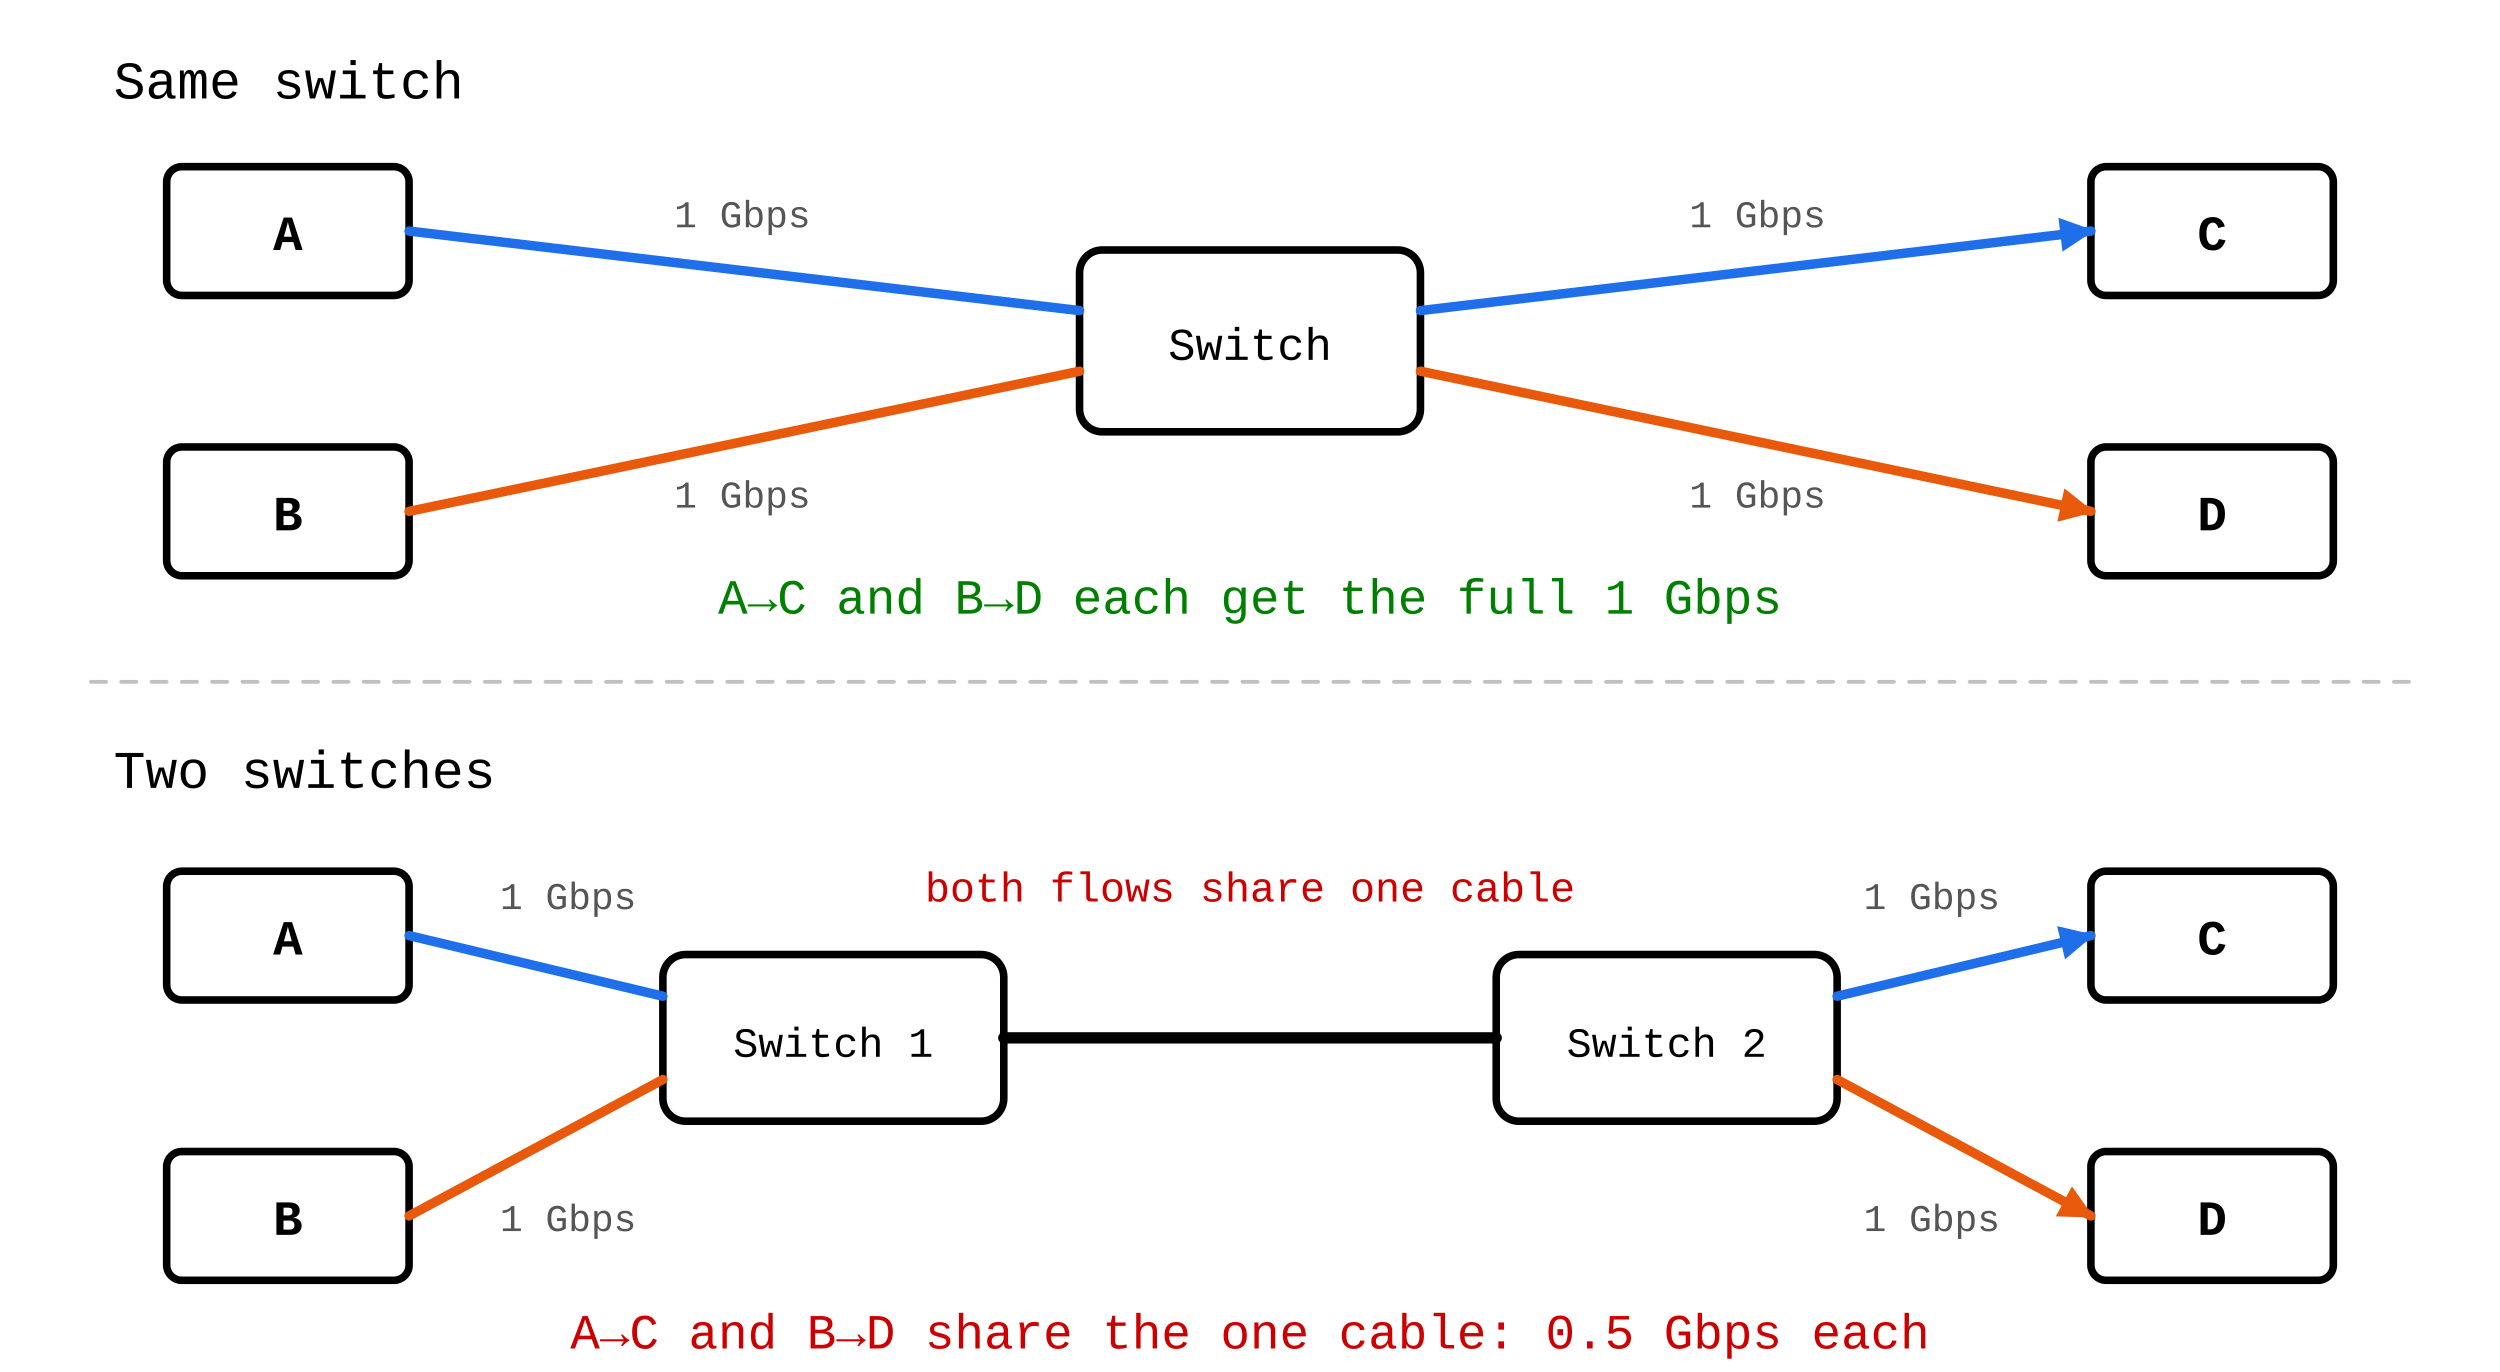
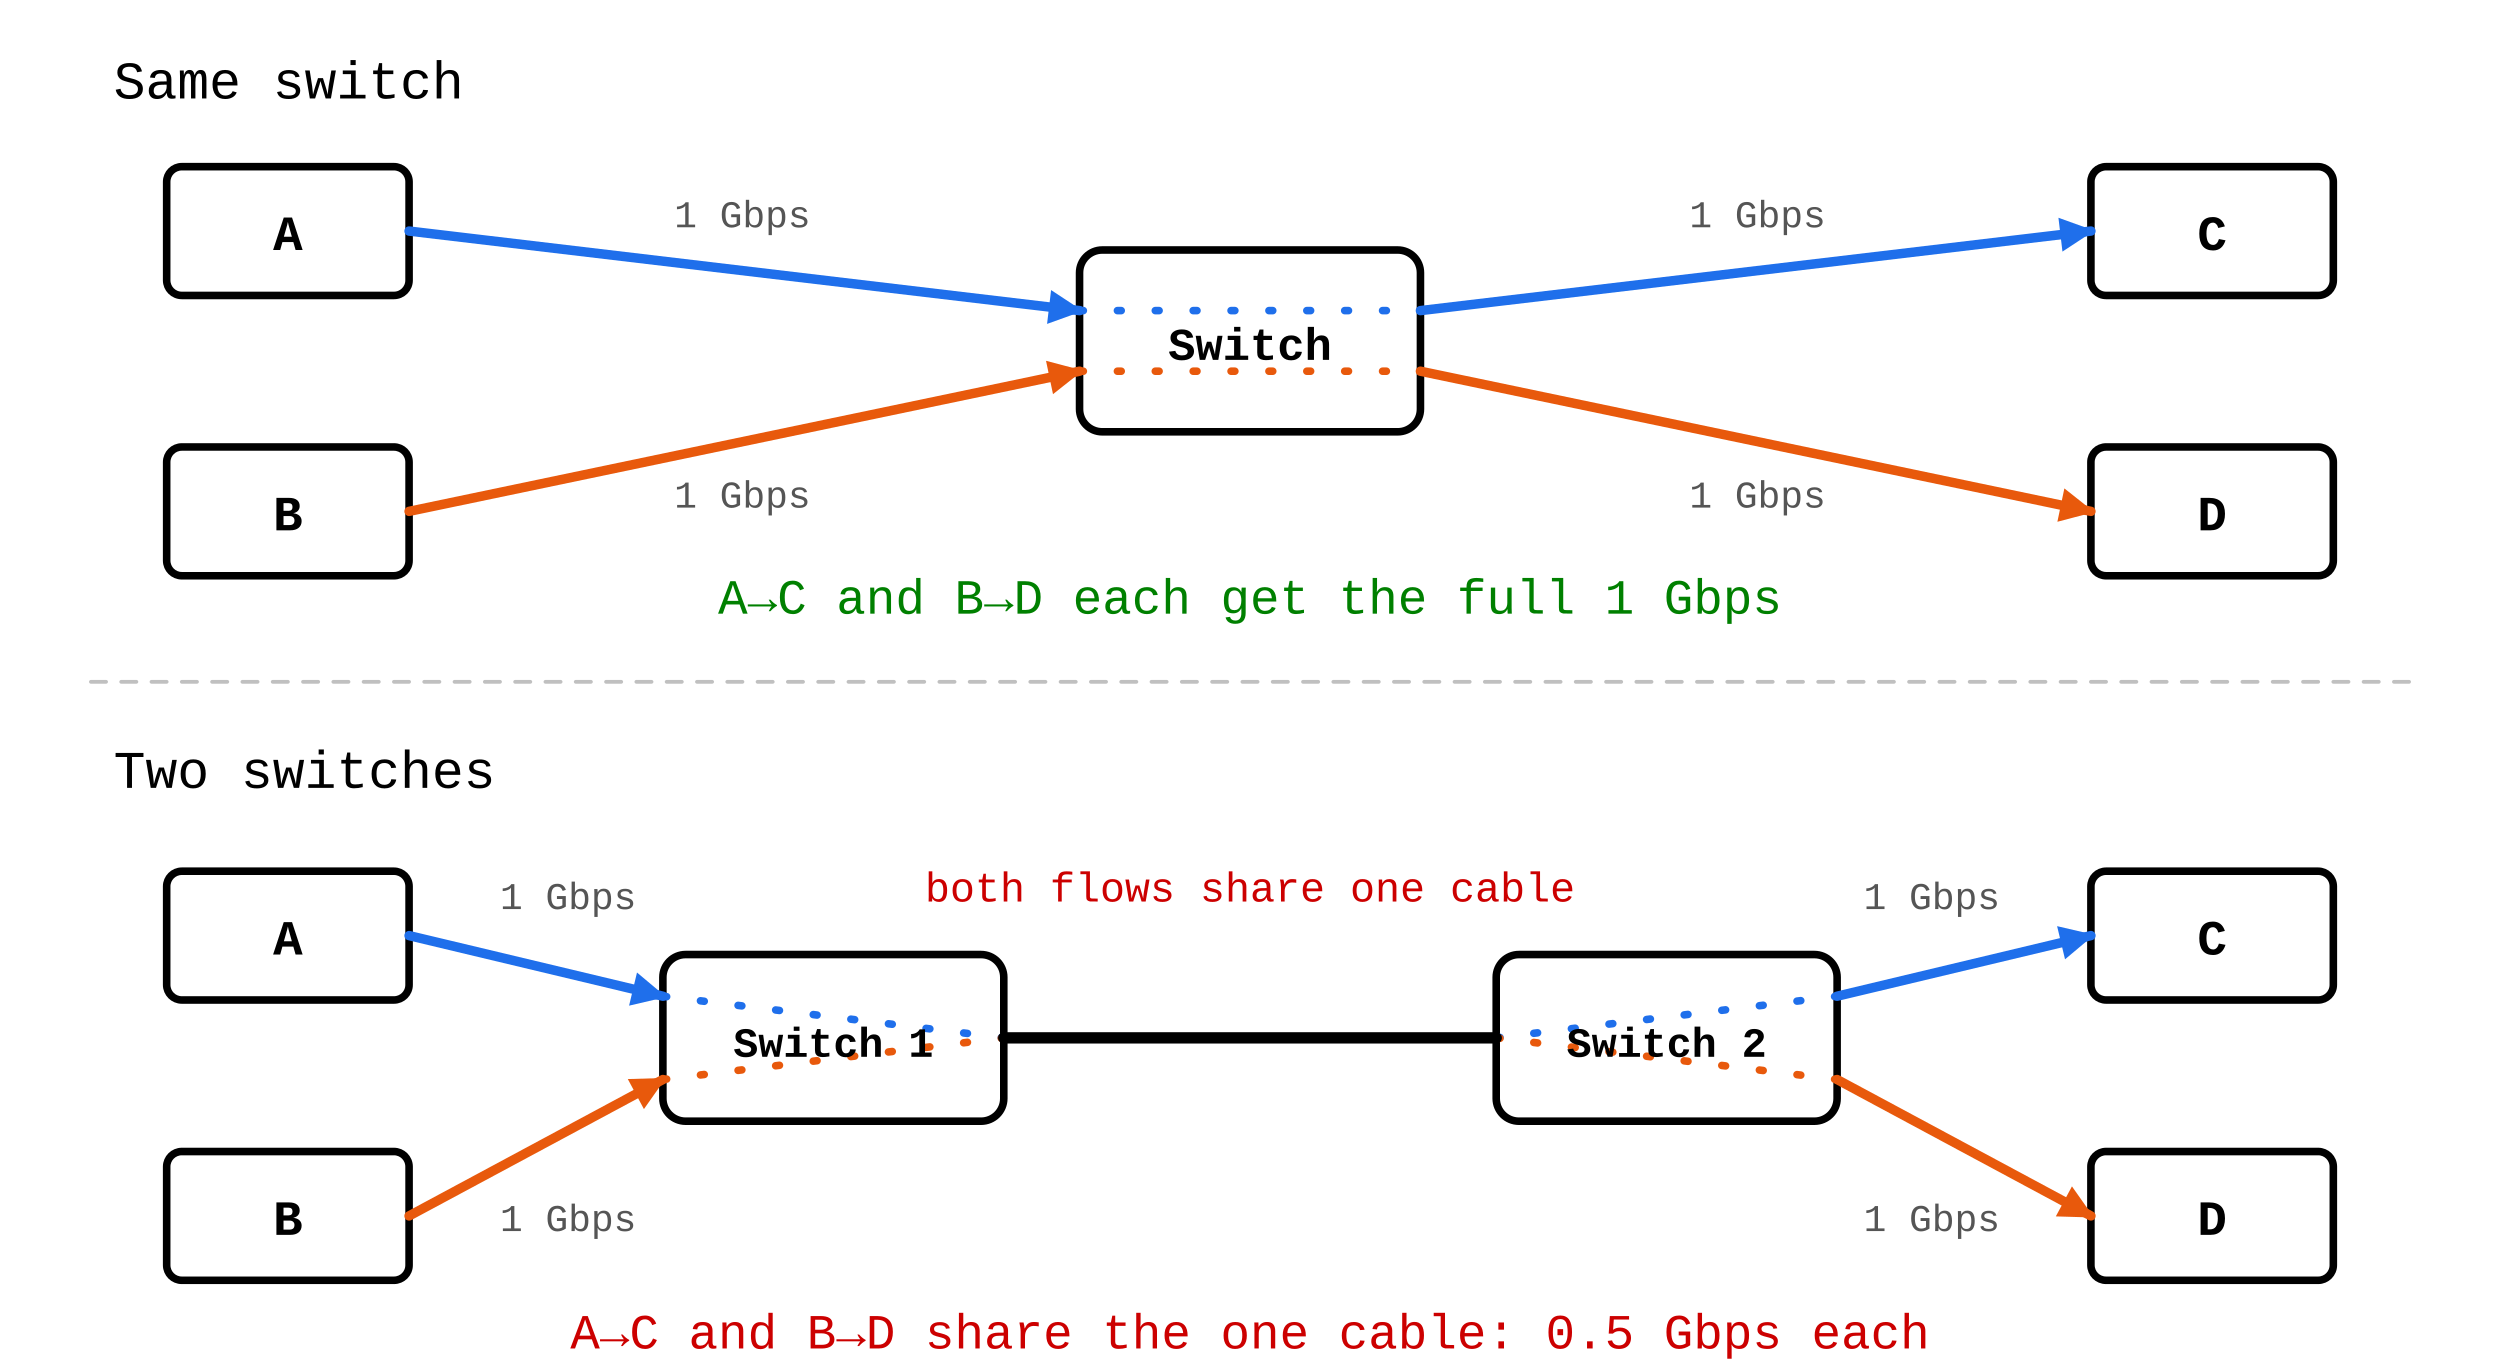
<svg xmlns="http://www.w3.org/2000/svg" viewBox="0 0 660 362" fill="none" stroke="#000" stroke-width="2" stroke-linecap="round" stroke-linejoin="round" font-family="Courier New, Courier, monospace">
  <defs>
    <marker id="arrow-blue" viewBox="0 0 10 10" refX="9" refY="5" markerWidth="9" markerHeight="9" markerUnits="userSpaceOnUse" orient="auto">
      <path d="M0,0 L10,5 L0,10 z" fill="#1f6feb" stroke="none" />
    </marker>
    <marker id="arrow-orange" viewBox="0 0 10 10" refX="9" refY="5" markerWidth="9" markerHeight="9" markerUnits="userSpaceOnUse" orient="auto">
      <path d="M0,0 L10,5 L0,10 z" fill="#e8590c" stroke="none" />
    </marker>
  </defs>
  <text x="30" y="26" font-size="14" fill="#000" stroke="none">Same switch</text>
  <rect x="285" y="66" width="90" height="48" rx="6" />
-   <text x="330" y="95" text-anchor="middle" font-size="12" fill="#000" stroke="none">Switch</text>
+   <line x1="285" y1="82" x2="375" y2="82" stroke="#1f6feb" stroke-width="2" stroke-dasharray="1 9" />
+   <line x1="285" y1="98" x2="375" y2="98" stroke="#e8590c" stroke-width="2" stroke-dasharray="1 9" />
+   <text x="330" y="95" text-anchor="middle" font-size="12" font-weight="bold" fill="#000" stroke="none">Switch</text>
  <rect x="44" y="44" width="64" height="34" rx="4" />
  <text x="76" y="66" text-anchor="middle" font-size="13" font-weight="bold" fill="#000" stroke="none">A</text>
  <rect x="44" y="118" width="64" height="34" rx="4" />
  <text x="76" y="140" text-anchor="middle" font-size="13" font-weight="bold" fill="#000" stroke="none">B</text>
  <rect x="552" y="44" width="64" height="34" rx="4" />
  <text x="584" y="66" text-anchor="middle" font-size="13" font-weight="bold" fill="#000" stroke="none">C</text>
  <rect x="552" y="118" width="64" height="34" rx="4" />
  <text x="584" y="140" text-anchor="middle" font-size="13" font-weight="bold" fill="#000" stroke="none">D</text>
-   <line x1="108" y1="61" x2="285" y2="82" stroke="#1f6feb" stroke-width="2.5" />
+   <line x1="108" y1="61" x2="285" y2="82" stroke="#1f6feb" stroke-width="2.5" marker-end="url(#arrow-blue)" />
  <line x1="375" y1="82" x2="552" y2="61" stroke="#1f6feb" stroke-width="2.5" marker-end="url(#arrow-blue)" />
-   <line x1="108" y1="135" x2="285" y2="98" stroke="#e8590c" stroke-width="2.5" />
+   <line x1="108" y1="135" x2="285" y2="98" stroke="#e8590c" stroke-width="2.5" marker-end="url(#arrow-orange)" />
  <line x1="375" y1="98" x2="552" y2="135" stroke="#e8590c" stroke-width="2.5" marker-end="url(#arrow-orange)" />
  <text x="196" y="60" text-anchor="middle" font-size="10" fill="#555" stroke="none">1 Gbps</text>
  <text x="196" y="134" text-anchor="middle" font-size="10" fill="#555" stroke="none">1 Gbps</text>
  <text x="464" y="60" text-anchor="middle" font-size="10" fill="#555" stroke="none">1 Gbps</text>
  <text x="464" y="134" text-anchor="middle" font-size="10" fill="#555" stroke="none">1 Gbps</text>
  <text x="330" y="162" text-anchor="middle" font-size="13" fill="#008000" stroke="none">A→C and B→D each get the full 1 Gbps</text>
  <line x1="24" y1="180" x2="636" y2="180" stroke="#c0c0c0" stroke-width="1" stroke-dasharray="4 4" />
  <text x="30" y="208" font-size="14" fill="#000" stroke="none">Two switches</text>
  <rect x="175" y="252" width="90" height="44" rx="6" />
-   <text x="220" y="279" text-anchor="middle" font-size="11" fill="#000" stroke="none">Switch 1</text>
+   <line x1="175" y1="263" x2="265" y2="274" stroke="#1f6feb" stroke-width="2" stroke-dasharray="1 9" />
+   <line x1="175" y1="285" x2="265" y2="274" stroke="#e8590c" stroke-width="2" stroke-dasharray="1 9" />
+   <text x="220" y="279" text-anchor="middle" font-size="11" font-weight="bold" fill="#000" stroke="none">Switch 1</text>
  <rect x="395" y="252" width="90" height="44" rx="6" />
-   <text x="440" y="279" text-anchor="middle" font-size="11" fill="#000" stroke="none">Switch 2</text>
+   <line x1="395" y1="274" x2="485" y2="263" stroke="#1f6feb" stroke-width="2" stroke-dasharray="1 9" />
+   <line x1="395" y1="274" x2="485" y2="285" stroke="#e8590c" stroke-width="2" stroke-dasharray="1 9" />
+   <text x="440" y="279" text-anchor="middle" font-size="11" font-weight="bold" fill="#000" stroke="none">Switch 2</text>
  <rect x="44" y="230" width="64" height="34" rx="4" />
  <text x="76" y="252" text-anchor="middle" font-size="13" font-weight="bold" fill="#000" stroke="none">A</text>
  <rect x="44" y="304" width="64" height="34" rx="4" />
  <text x="76" y="326" text-anchor="middle" font-size="13" font-weight="bold" fill="#000" stroke="none">B</text>
  <rect x="552" y="230" width="64" height="34" rx="4" />
  <text x="584" y="252" text-anchor="middle" font-size="13" font-weight="bold" fill="#000" stroke="none">C</text>
  <rect x="552" y="304" width="64" height="34" rx="4" />
  <text x="584" y="326" text-anchor="middle" font-size="13" font-weight="bold" fill="#000" stroke="none">D</text>
  <line x1="265" y1="274" x2="395" y2="274" stroke="#000" stroke-width="3" />
-   <line x1="108" y1="247" x2="175" y2="263" stroke="#1f6feb" stroke-width="2.5" />
+   <line x1="108" y1="247" x2="175" y2="263" stroke="#1f6feb" stroke-width="2.5" marker-end="url(#arrow-blue)" />
  <line x1="485" y1="263" x2="552" y2="247" stroke="#1f6feb" stroke-width="2.5" marker-end="url(#arrow-blue)" />
-   <line x1="108" y1="321" x2="175" y2="285" stroke="#e8590c" stroke-width="2.5" />
+   <line x1="108" y1="321" x2="175" y2="285" stroke="#e8590c" stroke-width="2.5" marker-end="url(#arrow-orange)" />
  <line x1="485" y1="285" x2="552" y2="321" stroke="#e8590c" stroke-width="2.5" marker-end="url(#arrow-orange)" />
  <text x="330" y="238" text-anchor="middle" font-size="11" fill="#cc0000" stroke="none">both flows share one cable</text>
  <text x="150" y="240" text-anchor="middle" font-size="10" fill="#555" stroke="none">1 Gbps</text>
  <text x="150" y="325" text-anchor="middle" font-size="10" fill="#555" stroke="none">1 Gbps</text>
  <text x="510" y="240" text-anchor="middle" font-size="10" fill="#555" stroke="none">1 Gbps</text>
  <text x="510" y="325" text-anchor="middle" font-size="10" fill="#555" stroke="none">1 Gbps</text>
  <text x="330" y="356" text-anchor="middle" font-size="13" fill="#cc0000" stroke="none">A→C and B→D share the one cable: 0.5 Gbps each</text>
</svg>
